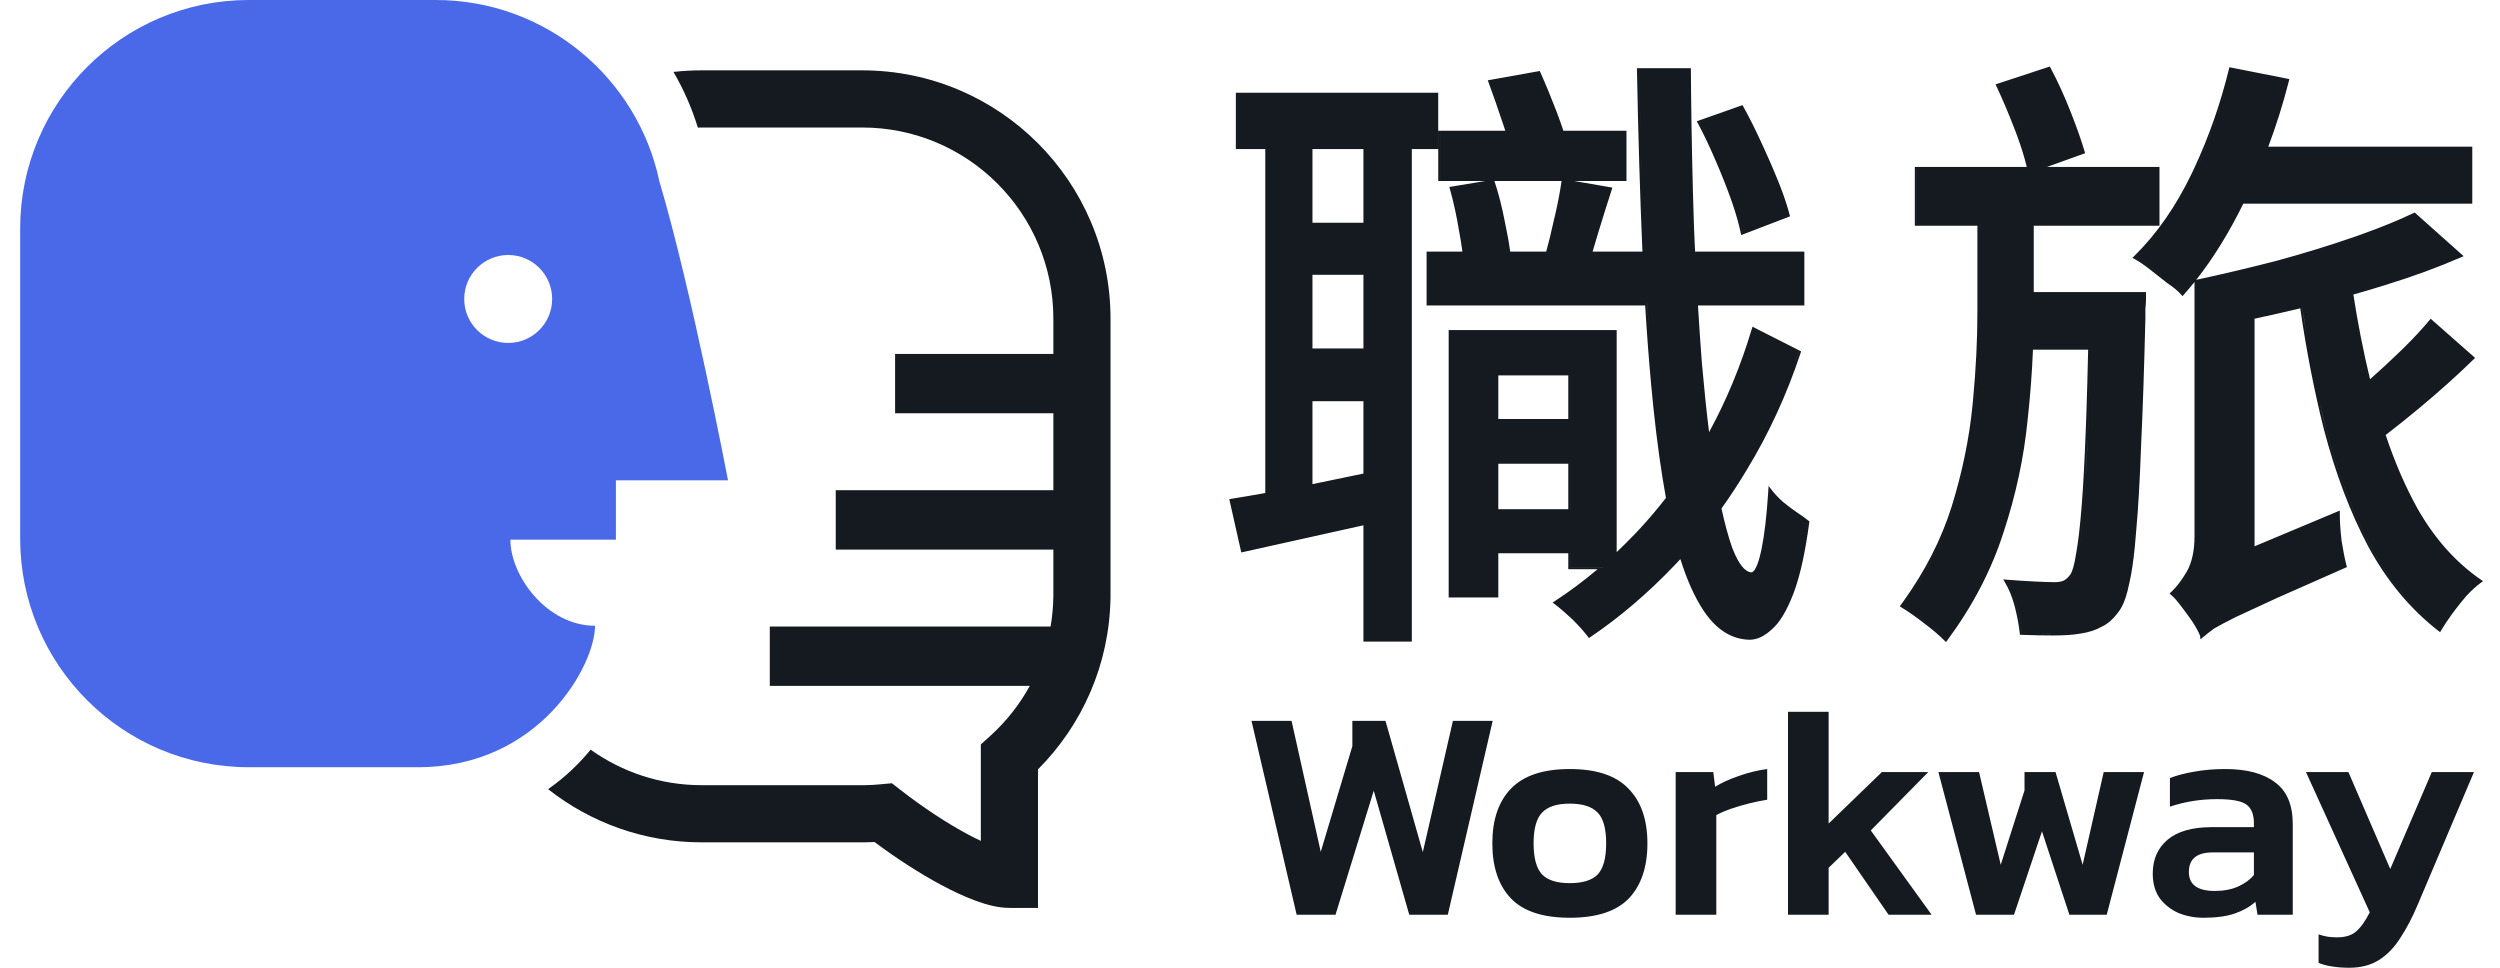
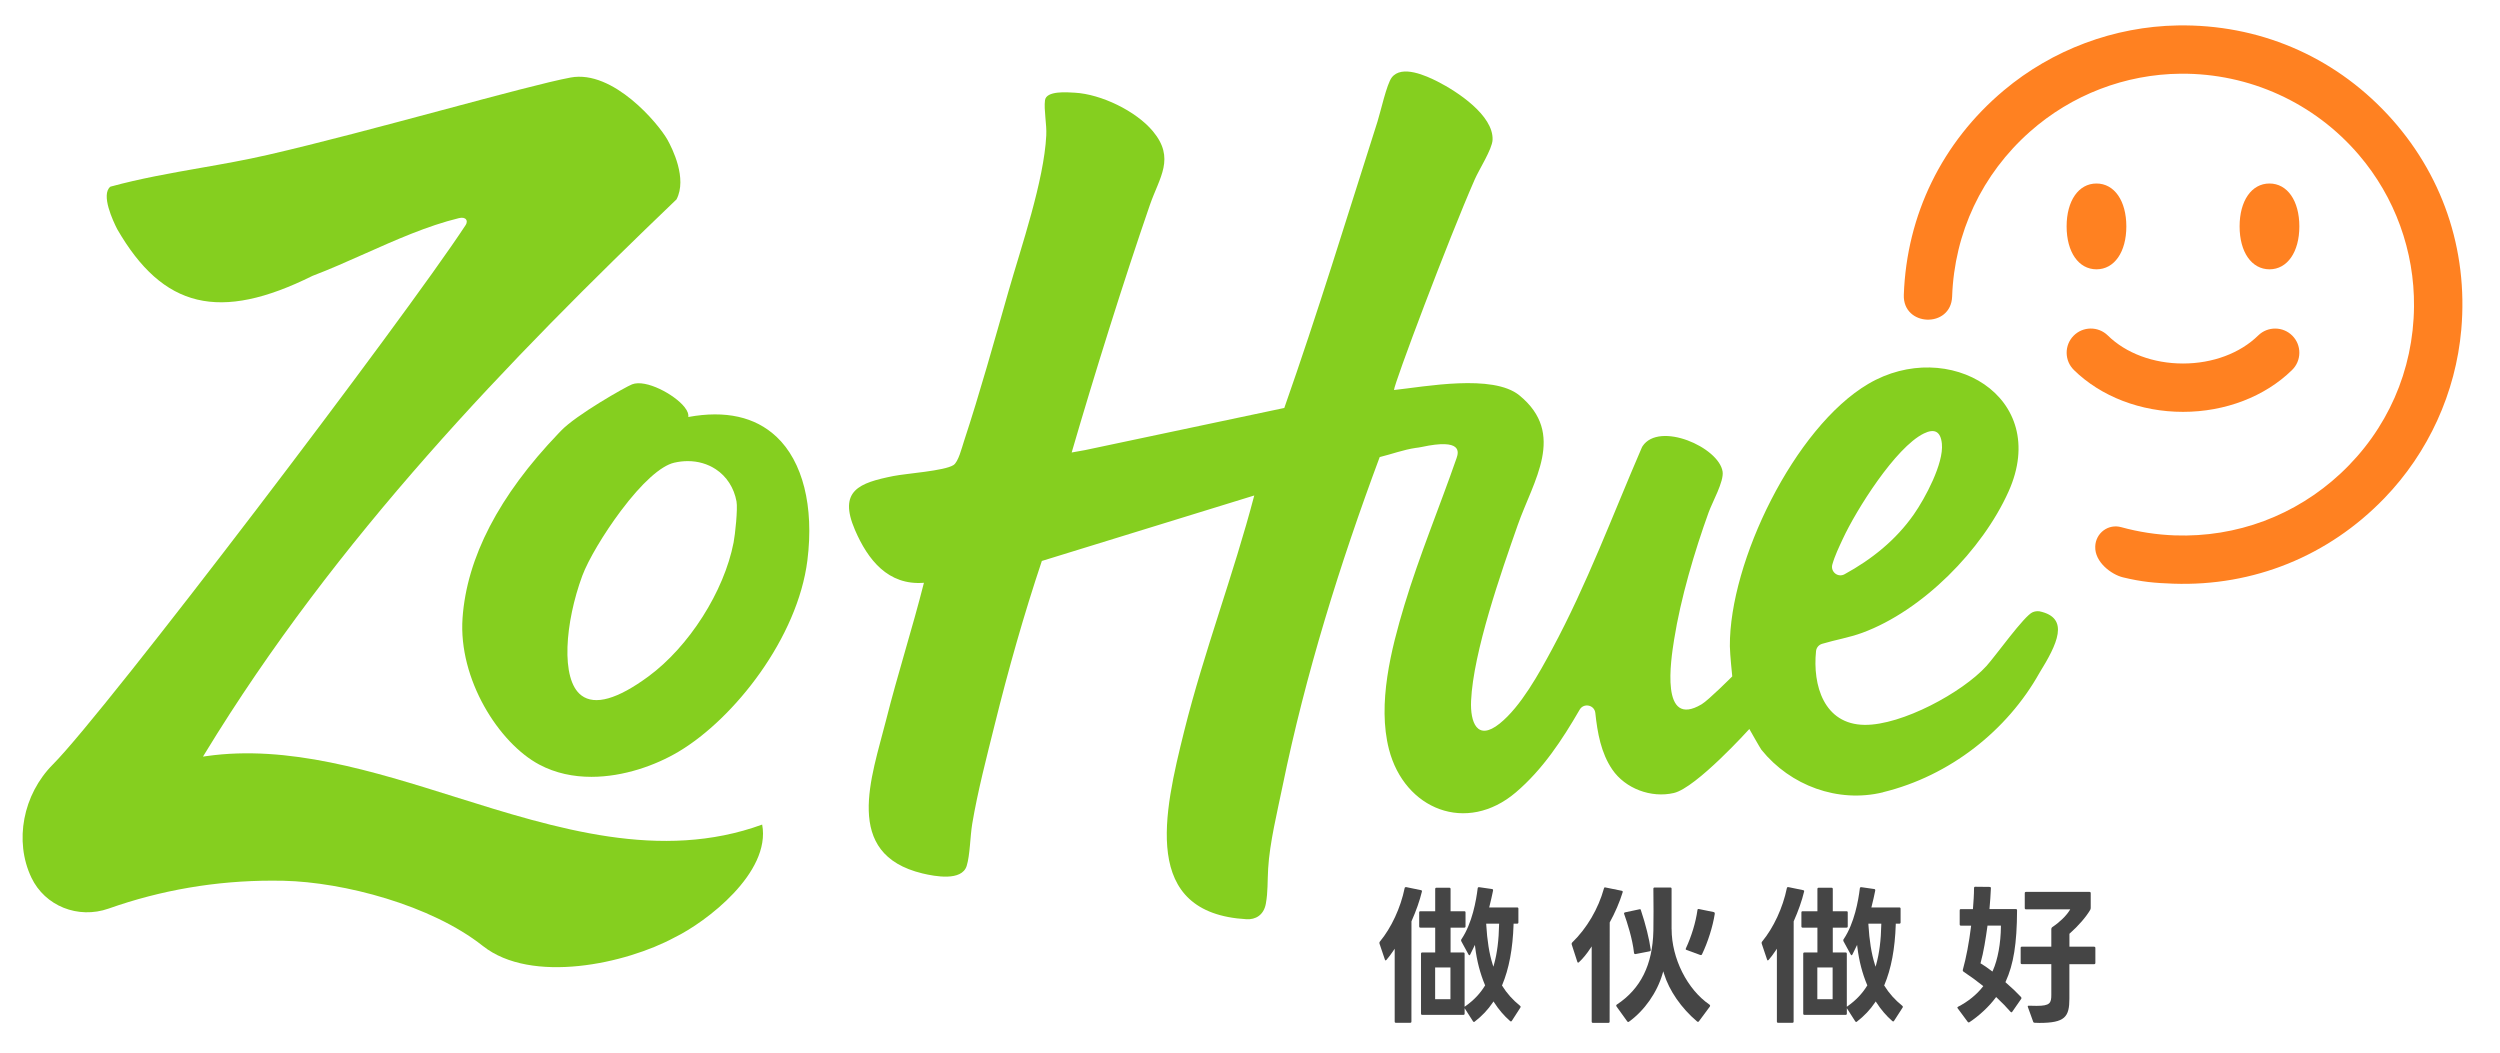
- <svg xmlns="http://www.w3.org/2000/svg" width="124" height="48" viewBox="0 0 124 48" fill="none">
-   <path d="M118.557 43.102L120.618 38.293H122.709L119.916 44.879C119.657 45.496 119.373 46.039 119.064 46.507C118.766 46.985 118.412 47.353 118.004 47.612C117.596 47.871 117.103 48 116.525 48C116.217 48 115.943 47.98 115.704 47.941C115.465 47.911 115.231 47.85 115.002 47.761V46.343C115.171 46.403 115.326 46.442 115.466 46.462C115.615 46.482 115.764 46.492 115.913 46.492C116.321 46.492 116.635 46.397 116.854 46.208C117.083 46.019 117.312 45.7 117.541 45.252L114.375 38.293H116.48L118.557 43.102ZM77.858 38.144C79.183 38.144 80.153 38.467 80.77 39.114C81.398 39.752 81.712 40.657 81.712 41.832C81.712 43.007 81.403 43.918 80.786 44.566C80.169 45.203 79.192 45.521 77.858 45.521C76.534 45.52 75.564 45.203 74.946 44.566C74.329 43.918 74.02 43.007 74.02 41.832C74.02 40.657 74.329 39.752 74.946 39.114C75.573 38.467 76.544 38.144 77.858 38.144ZM110.376 38.144C111.441 38.144 112.262 38.363 112.84 38.801C113.427 39.229 113.721 39.92 113.721 40.876V45.372H111.974L111.869 44.73C111.59 44.978 111.247 45.172 110.839 45.312C110.431 45.451 109.918 45.52 109.301 45.521C108.853 45.521 108.434 45.442 108.046 45.282C107.668 45.113 107.359 44.868 107.12 44.55C106.891 44.221 106.776 43.813 106.776 43.325C106.776 42.629 107.02 42.071 107.508 41.653C108.006 41.235 108.738 41.026 109.703 41.026H111.794V40.831C111.794 40.393 111.67 40.084 111.421 39.905C111.182 39.726 110.694 39.637 109.957 39.637C109.151 39.637 108.374 39.761 107.628 40.01V38.592C107.956 38.462 108.354 38.357 108.822 38.277C109.3 38.188 109.818 38.144 110.376 38.144ZM87.653 39.667C87.385 39.707 87.091 39.766 86.772 39.846C86.454 39.925 86.15 40.015 85.861 40.114C85.573 40.214 85.328 40.319 85.129 40.429V45.372H83.113V38.293H84.98L85.069 39.025C85.388 38.825 85.781 38.646 86.249 38.486C86.727 38.317 87.195 38.203 87.653 38.144V39.667ZM99.236 42.893L100.416 39.204V38.293H101.954L103.299 42.893L104.344 38.293H106.345L104.493 45.372H102.642L101.282 41.234L99.894 45.372H98.012L96.144 38.293H98.161L99.236 42.893ZM65.509 42.25L67.077 37.008V35.754H68.72L70.572 42.266L72.065 35.754H74.037L71.811 45.371H69.899L68.138 39.219L66.241 45.371H64.314L62.074 35.754H64.061L65.509 42.25ZM90.7 40.847L93.344 38.293H95.644L92.791 41.19L95.809 45.371H93.673L91.522 42.25L90.7 43.042V45.371H88.685V35.306H90.7V40.847ZM109.748 42.28C108.962 42.28 108.568 42.604 108.568 43.251C108.568 43.878 108.997 44.191 109.853 44.191C110.3 44.191 110.689 44.117 111.018 43.968C111.346 43.819 111.605 43.629 111.794 43.401V42.28H109.748ZM77.858 39.86C77.221 39.861 76.763 40.01 76.484 40.309C76.206 40.597 76.066 41.105 76.066 41.832C76.066 42.559 76.206 43.071 76.484 43.37C76.763 43.659 77.221 43.804 77.858 43.804C78.506 43.804 78.969 43.659 79.248 43.37C79.527 43.071 79.666 42.559 79.666 41.832C79.666 41.105 79.527 40.597 79.248 40.309C78.969 40.01 78.506 39.86 77.858 39.86Z" fill="#141A1F" />
-   <path d="M42.761 3.489C49.566 3.489 55.082 9.006 55.082 15.81V29.46L55.081 29.629C55.036 32.959 53.669 35.971 51.484 38.161V45.032H50.066C49.516 45.032 48.934 44.874 48.416 44.685C47.873 44.488 47.283 44.213 46.684 43.893C45.626 43.327 44.47 42.582 43.378 41.765C43.223 41.772 43.067 41.777 42.911 41.779L42.761 41.78H34.802C31.926 41.78 29.282 40.793 27.186 39.142C28.023 38.557 28.725 37.882 29.296 37.183C30.849 38.291 32.748 38.945 34.802 38.945H42.877C43.146 38.942 43.412 38.927 43.676 38.901L44.237 38.849L44.682 39.194C45.787 40.055 46.978 40.836 48.02 41.393C48.24 41.511 48.451 41.615 48.649 41.709V36.924L49.116 36.502C49.902 35.793 50.565 34.953 51.078 34.02H38.182V31.075H52.109C52.192 30.592 52.239 30.096 52.246 29.59L52.247 29.46V27.26H41.453V24.315H52.247V20.499H44.397V17.555H52.247V15.81C52.247 10.571 48 6.324 42.761 6.324H34.802C34.739 6.324 34.675 6.328 34.612 6.329C34.316 5.355 33.907 4.431 33.404 3.567C33.863 3.516 34.329 3.489 34.802 3.489H42.761Z" fill="#141A1F" />
-   <path d="M21.608 0C27.069 0 31.627 3.86 32.706 8.999C34.287 14.304 36.098 23.757 36.11 23.824H30.549V26.769H25.315C25.315 28.568 27.126 31.038 29.514 31.038C29.514 33.001 26.754 38.054 20.735 38.054H12.34C6.077 38.054 1 32.977 1 26.714V11.34C1 5.077 6.077 6.06327e-05 12.34 0H21.608ZM25.206 12.648C24.002 12.649 23.025 13.625 23.025 14.829C23.025 16.033 24.002 17.01 25.206 17.01C26.41 17.01 27.387 16.034 27.387 14.829C27.387 13.625 26.41 12.648 25.206 12.648Z" fill="#4A69E8" />
-   <path d="M101.713 3.377C102.06 4.03 102.386 4.744 102.692 5.518L102.803 5.802C103.054 6.453 103.251 7.021 103.394 7.503L103.422 7.599L103.33 7.632L101.531 8.28H107.11V11.197H100.874V14.485H106.441V14.834C106.441 14.979 106.431 15.143 106.411 15.325V15.81C106.35 18.285 106.279 20.385 106.198 22.109C106.137 23.832 106.055 25.244 105.954 26.341L105.887 27.118C105.815 27.85 105.725 28.447 105.618 28.909L105.519 29.338C105.415 29.736 105.291 30.044 105.145 30.256L105.042 30.398C104.8 30.718 104.538 30.948 104.252 31.082C103.957 31.25 103.601 31.364 103.19 31.426H103.191C102.838 31.488 102.394 31.519 101.864 31.519C101.355 31.519 100.827 31.509 100.278 31.488L100.187 31.484L100.178 31.395C100.138 31.015 100.058 30.584 99.937 30.102L99.89 29.933C99.777 29.545 99.634 29.205 99.461 28.912L99.359 28.737L99.56 28.754C100.066 28.794 100.532 28.825 100.957 28.845C101.382 28.865 101.695 28.875 101.895 28.875C102.111 28.875 102.264 28.845 102.365 28.795L102.403 28.773C102.493 28.719 102.59 28.628 102.691 28.493C102.742 28.415 102.794 28.292 102.843 28.115C102.892 27.938 102.937 27.715 102.977 27.443V27.441L102.978 27.44C103.078 26.898 103.169 26.121 103.25 25.108C103.331 24.076 103.402 22.749 103.462 21.127L103.485 20.495C103.517 19.55 103.546 18.499 103.572 17.343H100.835C100.789 18.474 100.701 19.638 100.569 20.837V20.838C100.386 22.691 99.989 24.544 99.378 26.396H99.377C98.785 28.254 97.858 30.038 96.594 31.75L96.522 31.848L96.436 31.762C96.177 31.503 95.846 31.222 95.443 30.92L95.441 30.918C95.058 30.616 94.687 30.355 94.326 30.135L94.229 30.075L94.295 29.983L94.403 29.835C95.498 28.308 96.298 26.735 96.805 25.116C97.331 23.419 97.674 21.752 97.835 20.117L97.865 19.811C98.007 18.285 98.079 16.85 98.079 15.504V11.197H94.975V8.28H100.527C100.42 7.824 100.261 7.309 100.05 6.735L99.941 6.445C99.637 5.656 99.334 4.938 99.031 4.292L98.981 4.185L99.093 4.147L101.671 3.299L101.713 3.377ZM71.335 7.395H70.026V31.823H67.626V26.055C66.823 26.236 66.023 26.414 65.228 26.588H65.229C63.951 26.872 62.765 27.136 61.669 27.379L61.567 27.401L60.972 24.757L61.083 24.739C61.594 24.657 62.153 24.562 62.758 24.454V7.395H61.298V4.599H71.335V7.395ZM83.868 3.486L83.876 4.485C83.901 6.804 83.949 9.046 84.02 11.21L84.059 12.121C84.064 12.241 84.07 12.36 84.076 12.479H89.496V15.152H84.219C84.279 16.144 84.344 17.1 84.415 18.02C84.523 19.251 84.641 20.39 84.77 21.436C85.632 19.857 86.339 18.154 86.887 16.325L86.923 16.205L87.035 16.262L89.336 17.429L89.308 17.514C88.616 19.589 87.73 21.514 86.651 23.285C86.249 23.957 85.828 24.602 85.385 25.221C85.55 25.974 85.722 26.607 85.9 27.118L85.96 27.274C86.101 27.627 86.246 27.894 86.393 28.078C86.56 28.288 86.719 28.38 86.869 28.389C86.917 28.387 86.994 28.345 87.085 28.171C87.175 28.001 87.261 27.738 87.341 27.376L87.372 27.237C87.517 26.528 87.629 25.576 87.705 24.38L87.722 24.104L87.892 24.322C88.029 24.498 88.206 24.686 88.425 24.885C88.666 25.085 88.906 25.265 89.145 25.425C89.389 25.588 89.576 25.722 89.702 25.827L89.746 25.864L89.738 25.922C89.547 27.351 89.302 28.482 89.001 29.312L88.941 29.475C88.615 30.31 88.262 30.899 87.876 31.221C87.521 31.554 87.153 31.731 86.775 31.731H86.772C85.904 31.711 85.165 31.248 84.555 30.372L84.497 30.286C84.06 29.631 83.677 28.778 83.346 27.73C83.33 27.748 83.314 27.766 83.298 27.783L83.047 28.049C81.725 29.433 80.34 30.614 78.893 31.592L78.811 31.648L78.751 31.568C78.572 31.33 78.322 31.05 77.999 30.727C77.678 30.426 77.388 30.175 77.128 29.976L77.01 29.886L77.134 29.805C77.854 29.335 78.556 28.811 79.239 28.233H77.787V27.442H74.316V29.633H71.854V16.372H80.187V27.385C80.496 27.093 80.8 26.789 81.101 26.474L81.338 26.223C81.787 25.738 82.218 25.228 82.63 24.696C82.391 23.376 82.186 21.907 82.016 20.291L81.896 19.07C81.782 17.828 81.683 16.522 81.601 15.152H70.759V12.479H72.535C72.495 12.171 72.442 11.837 72.374 11.477L72.373 11.475C72.251 10.728 72.101 10.031 71.919 9.387L71.887 9.274L72.003 9.255L73.673 8.977H71.337V6.485H74.664C74.623 6.363 74.582 6.236 74.538 6.106H74.537C74.294 5.377 74.061 4.709 73.838 4.102L73.795 3.983L76.291 3.536L76.372 3.521L76.406 3.597C76.67 4.187 76.935 4.828 77.199 5.519L77.294 5.772C77.388 6.024 77.47 6.262 77.543 6.485H80.673V8.977H78.075L79.856 9.285L79.975 9.306L79.938 9.421C79.715 10.11 79.493 10.819 79.27 11.549H79.269C79.175 11.878 79.084 12.188 78.994 12.479H81.464C81.344 9.661 81.254 6.665 81.194 3.489L81.192 3.382H83.867L83.868 3.486ZM113.553 3.923L113.526 4.03C113.242 5.144 112.902 6.227 112.506 7.276H122.625V10.102H111.269C110.56 11.541 109.783 12.8 108.934 13.878H108.94C110.253 13.595 111.578 13.281 112.912 12.938C114.247 12.573 115.502 12.189 116.675 11.784L117.108 11.633C118.099 11.279 118.965 10.924 119.707 10.571L119.77 10.542L119.822 10.588L122.195 12.705L122.045 12.771C120.926 13.259 119.675 13.717 118.292 14.144H118.292C117.777 14.305 117.256 14.46 116.727 14.609C116.951 16.053 117.226 17.454 117.554 18.811C118.046 18.377 118.531 17.928 119.009 17.466L119.225 17.256C119.718 16.77 120.14 16.315 120.493 15.893L120.562 15.81L122.765 17.751L122.685 17.83C121.872 18.623 120.977 19.425 120.001 20.238L119.142 20.939C118.864 21.161 118.593 21.374 118.33 21.575C118.774 22.909 119.298 24.123 119.904 25.217C120.749 26.706 121.794 27.88 123.037 28.742L123.158 28.826L123.039 28.913C122.823 29.07 122.584 29.288 122.324 29.568C122.143 29.779 121.968 29.995 121.799 30.217L121.631 30.441C121.41 30.744 121.229 31.015 121.089 31.254L121.029 31.357L120.934 31.283C119.543 30.199 118.388 28.808 117.469 27.113L117.468 27.112C116.572 25.421 115.84 23.486 115.27 21.31H115.269C114.792 19.419 114.4 17.413 114.092 15.293C114.081 15.296 114.069 15.298 114.057 15.301V15.302C113.305 15.482 112.561 15.65 111.826 15.808V27.097L116.054 25.324V25.481C116.054 25.861 116.084 26.312 116.144 26.836C116.225 27.34 116.306 27.741 116.385 28.04L116.409 28.127L116.326 28.163C114.947 28.771 113.822 29.269 112.95 29.654C112.079 30.059 111.399 30.374 110.913 30.597C110.43 30.838 110.069 31.028 109.83 31.168C109.61 31.328 109.432 31.467 109.294 31.585L109.143 31.714L109.124 31.531C109.046 31.34 108.919 31.107 108.743 30.833C108.562 30.572 108.371 30.309 108.169 30.048L108.168 30.047C107.988 29.806 107.831 29.63 107.698 29.516L107.608 29.439L107.695 29.359C107.948 29.126 108.205 28.791 108.465 28.351C108.717 27.905 108.847 27.326 108.847 26.607V14.011L108.839 13.996C108.673 14.204 108.503 14.405 108.331 14.6L108.252 14.688L108.174 14.6C108.02 14.426 107.795 14.239 107.495 14.039L107.491 14.037L107.488 14.034L106.636 13.365C106.355 13.144 106.106 12.975 105.89 12.857L105.766 12.79L105.867 12.69C106.972 11.605 107.919 10.247 108.706 8.613L108.851 8.306C109.569 6.761 110.137 5.136 110.554 3.432L110.578 3.334L113.553 3.923ZM97.372 23.447C97.236 24.01 97.082 24.578 96.906 25.148C96.379 26.831 95.536 28.463 94.38 30.045C94.745 30.268 95.121 30.532 95.506 30.836C95.912 31.14 96.247 31.424 96.51 31.688V31.686C96.247 31.423 95.912 31.14 95.507 30.836C95.122 30.532 94.746 30.268 94.381 30.045C95.537 28.463 96.379 26.831 96.907 25.148C97.083 24.578 97.236 24.01 97.372 23.447ZM86.695 31.624L86.775 31.627L86.651 31.619C86.665 31.62 86.68 31.623 86.695 31.624ZM86.498 31.602C86.526 31.607 86.554 31.61 86.582 31.613C86.554 31.61 86.526 31.607 86.498 31.602ZM86.334 31.573C86.367 31.581 86.4 31.587 86.433 31.593C86.4 31.587 86.367 31.581 86.334 31.573ZM86.202 31.539C86.231 31.547 86.261 31.556 86.29 31.564C86.261 31.556 86.231 31.547 86.202 31.539ZM86.066 31.496C86.084 31.503 86.102 31.509 86.12 31.515C86.102 31.509 86.084 31.503 86.066 31.496ZM85.921 31.439C85.942 31.447 85.962 31.456 85.982 31.464C85.962 31.456 85.942 31.447 85.921 31.439ZM101.48 31.412L101.864 31.414V31.413C101.641 31.413 101.414 31.41 101.183 31.406C101.283 31.408 101.382 31.411 101.48 31.412ZM99.552 28.858C99.755 29.203 99.917 29.609 100.039 30.075C100.16 30.562 100.241 30.998 100.282 31.384C100.537 31.393 100.789 31.399 101.036 31.404C100.789 31.399 100.539 31.393 100.284 31.384C100.243 30.998 100.161 30.562 100.04 30.075C99.918 29.609 99.756 29.203 99.553 28.858H99.552ZM85.749 31.355C85.779 31.371 85.81 31.387 85.841 31.402C85.81 31.387 85.779 31.371 85.749 31.355ZM85.615 31.277C85.65 31.299 85.685 31.32 85.721 31.34C85.685 31.32 85.65 31.299 85.615 31.277ZM85.496 31.198C85.52 31.215 85.544 31.232 85.569 31.248C85.544 31.232 85.52 31.215 85.496 31.198ZM109.088 31.213C109.074 31.185 109.058 31.156 109.042 31.127C109.058 31.156 109.074 31.185 109.088 31.213ZM114.806 18.796C114.979 19.646 115.167 20.475 115.371 21.283C115.938 23.453 116.669 25.38 117.561 27.064C118.474 28.747 119.62 30.126 121 31.201V31.2C119.621 30.125 118.475 28.746 117.563 27.064C116.671 25.38 115.94 23.453 115.373 21.283C115.169 20.475 114.979 19.646 114.806 18.796ZM85.335 31.077C85.369 31.106 85.404 31.133 85.44 31.159C85.404 31.133 85.369 31.106 85.335 31.077ZM87.823 31.127C87.862 31.094 87.9 31.058 87.939 31.019C87.9 31.058 87.862 31.094 87.823 31.127ZM108.761 27.932C108.705 28.101 108.639 28.258 108.557 28.402C108.294 28.848 108.03 29.193 107.766 29.436C107.908 29.558 108.07 29.741 108.252 29.984C108.455 30.248 108.648 30.512 108.831 30.775C108.906 30.893 108.973 31.004 109.031 31.107C108.973 31.004 108.907 30.893 108.832 30.775C108.649 30.512 108.456 30.248 108.253 29.984C108.071 29.741 107.909 29.558 107.767 29.436C108.031 29.193 108.294 28.849 108.558 28.402C108.639 28.258 108.705 28.101 108.761 27.932ZM85.188 30.949C85.068 30.838 84.953 30.713 84.84 30.574C84.953 30.713 85.068 30.838 85.188 30.949ZM77.192 29.893C77.456 30.095 77.749 30.349 78.074 30.653C78.206 30.785 78.326 30.912 78.435 31.03C78.326 30.912 78.207 30.785 78.075 30.653C77.75 30.349 77.456 30.095 77.192 29.893C77.379 29.771 77.563 29.645 77.748 29.516C77.563 29.645 77.379 29.771 77.192 29.893ZM88.02 30.93C88.035 30.912 88.051 30.895 88.066 30.877C88.051 30.895 88.035 30.912 88.02 30.93ZM79.775 30.833C79.804 30.811 79.834 30.79 79.863 30.768C79.834 30.79 79.804 30.811 79.775 30.833ZM88.157 30.76C88.169 30.743 88.182 30.726 88.194 30.709C88.182 30.726 88.169 30.743 88.157 30.76ZM88.27 30.597C88.288 30.57 88.305 30.542 88.323 30.514C88.305 30.542 88.288 30.57 88.27 30.597ZM80.137 30.554C80.218 30.491 80.298 30.428 80.378 30.363C80.298 30.428 80.218 30.491 80.137 30.554ZM84.81 30.538C84.773 30.491 84.736 30.443 84.7 30.394L84.696 30.389C84.733 30.44 84.772 30.49 84.81 30.538ZM88.389 30.403C88.411 30.365 88.434 30.326 88.456 30.286C88.434 30.326 88.411 30.365 88.389 30.403ZM88.504 30.19C88.529 30.143 88.554 30.095 88.579 30.045C88.554 30.095 88.529 30.143 88.504 30.19ZM80.607 30.177C80.704 30.097 80.802 30.017 80.899 29.935C80.802 30.017 80.704 30.097 80.607 30.177ZM88.631 29.935C88.655 29.883 88.679 29.831 88.703 29.776C88.679 29.831 88.655 29.883 88.631 29.935ZM84.172 29.516C84.221 29.611 84.271 29.704 84.322 29.794C84.271 29.704 84.221 29.611 84.172 29.516ZM81.115 29.747C81.203 29.671 81.292 29.594 81.379 29.516C81.292 29.594 81.203 29.671 81.115 29.747ZM88.843 29.436C88.815 29.51 88.785 29.581 88.756 29.65C88.765 29.63 88.774 29.61 88.783 29.589L88.843 29.436C88.882 29.338 88.919 29.236 88.956 29.128C88.919 29.235 88.882 29.338 88.843 29.436ZM71.96 29.527V29.528H74.21V29.527H71.96ZM83.94 29.028C84.002 29.171 84.067 29.307 84.132 29.439C84.067 29.307 84.002 29.171 83.94 29.028ZM81.612 29.305C81.701 29.223 81.791 29.14 81.88 29.057C81.791 29.14 81.701 29.223 81.612 29.305ZM102.777 28.554C102.655 28.716 102.533 28.828 102.412 28.889L102.404 28.892C102.407 28.89 102.41 28.89 102.413 28.889C102.534 28.828 102.656 28.717 102.778 28.555C102.804 28.515 102.829 28.467 102.853 28.41C102.829 28.466 102.803 28.514 102.777 28.554ZM82.119 28.829C82.195 28.755 82.273 28.682 82.349 28.606C82.273 28.682 82.195 28.755 82.119 28.829ZM83.58 28.098C83.626 28.232 83.674 28.363 83.722 28.49C83.674 28.363 83.626 28.232 83.58 28.098ZM89.156 28.455C89.159 28.443 89.162 28.431 89.165 28.419C89.162 28.431 89.159 28.443 89.156 28.455ZM82.972 27.977C82.86 28.094 82.746 28.209 82.632 28.324C82.663 28.294 82.694 28.263 82.724 28.232L82.972 27.977C83.114 27.828 83.254 27.677 83.392 27.524C83.443 27.69 83.495 27.852 83.548 28.008C83.495 27.851 83.443 27.69 83.392 27.523C83.253 27.676 83.114 27.828 82.972 27.977ZM89.235 28.137C89.247 28.085 89.261 28.032 89.273 27.979C89.261 28.032 89.247 28.085 89.235 28.137ZM77.891 28.129H79.519L79.52 28.128H77.892V27.338H77.891V28.129ZM86.044 27.719C86.03 27.69 86.017 27.659 86.002 27.629C86.017 27.659 86.03 27.69 86.044 27.719ZM89.327 27.73C89.34 27.669 89.352 27.607 89.365 27.544C89.352 27.607 89.34 27.669 89.327 27.73ZM108.844 27.641C108.858 27.583 108.869 27.525 108.879 27.465C108.869 27.525 108.858 27.583 108.844 27.641ZM103.675 17.343C103.644 18.765 103.609 20.028 103.568 21.131L103.544 21.727C103.489 23.081 103.426 24.211 103.355 25.116C103.274 26.13 103.182 26.911 103.081 27.459L103.074 27.503C103.076 27.488 103.079 27.474 103.082 27.459C103.183 26.911 103.275 26.13 103.356 25.116C103.437 24.082 103.508 22.754 103.569 21.132C103.61 20.029 103.644 18.766 103.675 17.343ZM85.924 27.462C85.926 27.466 85.928 27.47 85.93 27.474C85.927 27.467 85.923 27.46 85.92 27.453L85.924 27.462ZM87.502 27.111C87.492 27.167 87.48 27.221 87.469 27.274C87.5 27.127 87.531 26.968 87.558 26.8L87.502 27.111ZM89.428 27.215C89.434 27.181 89.441 27.147 89.447 27.113C89.441 27.147 89.434 27.181 89.428 27.215ZM89.504 26.776C89.512 26.729 89.52 26.681 89.528 26.633C89.52 26.681 89.512 26.729 89.504 26.776ZM110.173 13.71C109.765 13.803 109.359 13.895 108.953 13.982V26.607L108.951 26.695C108.951 26.666 108.954 26.637 108.954 26.607V13.982C109.359 13.895 109.766 13.803 110.173 13.71ZM89.59 26.223C89.592 26.211 89.594 26.2 89.595 26.189L89.634 25.908L89.633 25.907C89.619 26.014 89.605 26.119 89.59 26.223ZM89.494 25.799C89.482 25.79 89.47 25.781 89.457 25.771C89.47 25.781 89.482 25.79 89.494 25.799ZM89.302 25.66C89.288 25.65 89.273 25.639 89.257 25.628L89.184 25.578C89.226 25.606 89.265 25.634 89.302 25.66ZM77.891 25.36H77.892V22.895H77.891V25.36ZM74.316 25.255H77.787V23.001H74.316V25.255ZM85.453 24.939C85.526 24.834 85.6 24.729 85.672 24.622C85.6 24.729 85.526 24.834 85.453 24.939ZM85.851 24.356C85.927 24.243 86.001 24.128 86.076 24.013C86.002 24.128 85.927 24.243 85.851 24.356ZM65.098 24.013C65.926 23.842 66.769 23.667 67.626 23.489V19.898H65.098V24.013ZM86.562 23.23C86.442 23.43 86.32 23.627 86.197 23.822C86.32 23.627 86.443 23.43 86.562 23.23C86.693 23.016 86.821 22.798 86.946 22.579C86.821 22.798 86.693 23.016 86.562 23.23ZM82.555 23.622C82.564 23.676 82.573 23.73 82.582 23.784C82.573 23.73 82.564 23.676 82.555 23.622ZM82.382 22.446C82.393 22.525 82.403 22.604 82.415 22.682C82.403 22.604 82.393 22.525 82.382 22.446ZM87.227 22.07C87.253 22.023 87.28 21.976 87.305 21.928C87.28 21.976 87.253 22.023 87.227 22.07ZM82.227 21.227C82.245 21.377 82.262 21.526 82.281 21.673C82.262 21.526 82.245 21.377 82.227 21.227ZM87.54 21.475C87.574 21.407 87.61 21.339 87.644 21.27C87.61 21.339 87.574 21.407 87.54 21.475ZM118.813 21.064C118.866 21.023 118.92 20.981 118.973 20.939C118.92 20.981 118.866 21.023 118.813 21.064ZM77.891 20.888H77.892V18.516H77.891V20.888ZM87.855 20.837C87.899 20.744 87.944 20.651 87.988 20.558C87.944 20.651 87.899 20.744 87.855 20.837ZM74.316 20.783H77.787V18.62H74.316V20.783ZM119.511 20.504C119.534 20.485 119.558 20.468 119.581 20.449L119.822 20.251C119.718 20.337 119.613 20.421 119.511 20.504ZM98.109 17.964C98.069 18.664 98.013 19.386 97.94 20.128L97.915 20.35C97.924 20.276 97.934 20.202 97.941 20.128C98.014 19.386 98.069 18.664 98.109 17.964ZM88.157 20.183C88.203 20.078 88.251 19.974 88.296 19.869C88.251 19.974 88.203 20.078 88.157 20.183ZM100.554 19.944C100.558 19.9 100.563 19.855 100.567 19.811C100.563 19.855 100.558 19.9 100.554 19.944ZM88.461 19.477C88.509 19.363 88.556 19.249 88.602 19.134C88.556 19.249 88.509 19.363 88.461 19.477ZM81.976 18.782C81.987 18.9 81.998 19.017 82.008 19.134C81.998 19.017 81.987 18.9 81.976 18.782ZM118.81 17.802C118.377 18.213 117.938 18.613 117.494 19.003H117.495C117.939 18.613 118.377 18.213 118.81 17.802ZM88.747 18.763C88.793 18.643 88.839 18.522 88.883 18.401C88.839 18.522 88.793 18.643 88.747 18.763ZM114.64 17.948C114.687 18.195 114.736 18.44 114.785 18.684C114.736 18.44 114.687 18.195 114.64 17.948ZM81.811 16.721C81.848 17.24 81.889 17.75 81.931 18.249C81.889 17.75 81.848 17.24 81.811 16.721ZM89.018 18.028C89.037 17.974 89.058 17.921 89.077 17.867L89.209 17.481L89.207 17.48C89.146 17.664 89.082 17.847 89.018 18.028ZM114.076 15.188C114.11 15.18 114.145 15.172 114.179 15.164C114.316 16.115 114.47 17.043 114.64 17.948C114.47 17.043 114.317 16.115 114.18 15.163C114.145 15.171 114.111 15.18 114.076 15.188ZM120.573 15.96C120.167 16.447 119.671 16.974 119.083 17.542L119.03 17.593C119.048 17.576 119.066 17.559 119.083 17.542C119.671 16.974 120.168 16.447 120.574 15.96H120.573ZM86.669 17.343C86.696 17.265 86.725 17.187 86.751 17.108L86.76 17.078C86.731 17.167 86.699 17.255 86.669 17.343ZM65.098 17.285H67.626V13.631H65.098V17.285ZM81.789 16.422C81.792 16.465 81.794 16.508 81.797 16.551C81.763 16.058 81.733 15.557 81.703 15.047H81.7L81.789 16.422ZM98.183 15.562C98.183 15.543 98.184 15.523 98.184 15.503V11.093H98.183V15.562ZM70.864 12.583V15.047H70.865V12.583H70.864ZM106.333 14.963C106.333 14.957 106.334 14.95 106.334 14.944V14.893C106.334 14.915 106.333 14.939 106.333 14.963ZM105.94 12.766C106.163 12.887 106.417 13.06 106.701 13.283C106.985 13.506 107.269 13.729 107.553 13.952C107.857 14.155 108.09 14.348 108.252 14.53V14.529C108.09 14.347 107.858 14.155 107.554 13.952C107.27 13.729 106.986 13.505 106.702 13.282C106.418 13.059 106.165 12.887 105.942 12.766C106.031 12.678 106.116 12.585 106.203 12.494C106.115 12.585 106.029 12.678 105.94 12.766ZM117.413 14.301C117.632 14.236 117.849 14.169 118.066 14.102C117.849 14.169 117.632 14.236 117.413 14.301ZM112.937 13.039C112.522 13.146 112.107 13.248 111.694 13.35C112.108 13.248 112.523 13.146 112.939 13.039C113.074 13.002 113.208 12.963 113.341 12.926C113.207 12.963 113.073 13.002 112.937 13.039ZM76.933 11.974C76.88 12.185 76.826 12.388 76.77 12.583H76.771C76.826 12.388 76.88 12.184 76.933 11.974ZM81.298 3.487C81.359 6.692 81.451 9.713 81.573 12.553C81.573 12.563 81.573 12.573 81.574 12.583H81.575C81.574 12.573 81.573 12.563 81.573 12.553C81.481 10.423 81.407 8.191 81.35 5.856L81.299 3.487H81.298ZM72.576 12.032C72.547 11.849 72.515 11.656 72.477 11.457C72.355 10.707 72.204 10.007 72.021 9.358L74.028 9.023L72.02 9.358C72.203 10.007 72.355 10.707 72.477 11.457C72.515 11.656 72.547 11.849 72.576 12.032ZM74.127 8.99C74.332 9.603 74.505 10.287 74.648 11.04C74.765 11.581 74.85 12.061 74.905 12.479H76.691C76.819 12.022 76.942 11.521 77.059 10.979V10.977L77.126 10.699C77.273 10.063 77.382 9.49 77.453 8.979L77.454 8.977H74.123L74.127 8.99ZM74.786 12.395C74.775 12.316 74.764 12.236 74.751 12.153C74.764 12.236 74.775 12.316 74.786 12.395ZM74.715 11.935C74.706 11.878 74.695 11.82 74.684 11.761C74.695 11.82 74.706 11.878 74.715 11.935ZM119.083 10.971C118.383 11.275 117.592 11.579 116.709 11.883L116.681 11.893C116.691 11.889 116.701 11.886 116.71 11.883C117.886 11.477 118.9 11.072 119.751 10.666L119.083 10.971ZM86.471 5.292C86.777 5.842 87.082 6.453 87.387 7.124L87.499 7.366C87.76 7.931 87.997 8.481 88.21 9.016L88.299 9.241C88.5 9.761 88.654 10.227 88.762 10.64L88.786 10.73L86.363 11.66L86.337 11.54C86.25 11.119 86.116 10.643 85.935 10.111L85.854 9.88C85.632 9.254 85.379 8.617 85.096 7.971V7.97C84.813 7.303 84.521 6.687 84.218 6.122L84.161 6.015L86.344 5.244L86.427 5.215L86.471 5.292ZM85.78 9.372C85.839 9.53 85.898 9.688 85.954 9.845C86.121 10.316 86.253 10.748 86.352 11.14L86.44 11.519L86.353 11.14C86.254 10.748 86.121 10.316 85.954 9.845C85.842 9.531 85.723 9.214 85.596 8.895L85.78 9.372ZM74.639 11.519C74.613 11.384 74.584 11.245 74.553 11.102C74.584 11.245 74.613 11.384 74.639 11.519ZM95.08 11.093H95.082V8.385H95.08V11.093ZM65.098 11.049H67.626V7.395H65.098V11.049ZM110.822 10.745C110.842 10.708 110.863 10.671 110.882 10.633C110.863 10.671 110.842 10.708 110.822 10.745ZM77.397 9.937C77.346 10.194 77.287 10.463 77.221 10.745C77.33 10.28 77.419 9.849 77.487 9.449L77.397 9.937ZM88.614 10.5C88.598 10.445 88.583 10.389 88.566 10.332C88.583 10.389 88.598 10.445 88.614 10.5ZM88.494 10.102C88.479 10.057 88.465 10.01 88.449 9.963C88.465 10.01 88.479 10.057 88.494 10.102ZM88.371 9.739C88.351 9.684 88.332 9.629 88.311 9.572C88.332 9.629 88.351 9.684 88.371 9.739ZM88.224 9.339C88.217 9.319 88.209 9.299 88.202 9.279L88.165 9.187C88.185 9.238 88.205 9.289 88.224 9.339ZM71.442 6.59V8.872H80.569V8.871H71.443V6.59H71.442ZM110.48 4.137C110.052 5.714 109.492 7.221 108.8 8.658L108.757 8.744C108.771 8.715 108.787 8.687 108.801 8.658C109.592 7.016 110.21 5.281 110.656 3.456L110.48 4.137ZM99.126 4.247C99.431 4.896 99.734 5.616 100.039 6.407C100.31 7.112 100.506 7.737 100.632 8.28C100.506 7.737 100.311 7.112 100.04 6.407C99.735 5.616 99.432 4.896 99.127 4.247L101.621 3.426L99.126 4.247ZM112.353 7.381H112.355C112.371 7.34 112.384 7.299 112.399 7.258C112.383 7.299 112.369 7.34 112.353 7.381ZM61.403 7.29H61.404V4.704H61.403V7.29ZM84.31 6.073C84.462 6.357 84.612 6.654 84.759 6.963L84.538 6.508C84.463 6.36 84.387 6.215 84.311 6.073L86.379 5.343L84.31 6.073ZM103.075 6.853C103.061 6.811 103.047 6.769 103.032 6.727C103.047 6.769 103.061 6.811 103.075 6.853ZM112.629 6.628C112.646 6.579 112.663 6.531 112.68 6.482C112.663 6.531 112.646 6.579 112.629 6.628ZM77.396 6.377C77.368 6.295 77.34 6.211 77.31 6.126C77.34 6.211 77.368 6.295 77.396 6.377ZM112.899 5.827C112.916 5.773 112.934 5.719 112.951 5.665C112.934 5.719 112.916 5.773 112.899 5.827ZM77.202 5.827C77.2 5.821 77.198 5.815 77.196 5.81L77.146 5.677C77.165 5.727 77.183 5.778 77.202 5.827ZM74.808 6.586C74.755 6.421 74.698 6.25 74.637 6.073C74.516 5.708 74.396 5.358 74.28 5.023L73.937 4.065C74.16 4.674 74.393 5.343 74.636 6.073C74.698 6.252 74.755 6.424 74.809 6.59L74.808 6.586ZM85.199 30.959C85.235 30.992 85.271 31.025 85.308 31.056C85.271 31.025 85.235 30.992 85.199 30.959ZM83.754 28.576C83.815 28.732 83.876 28.883 83.94 29.028C83.876 28.883 83.815 28.732 83.754 28.576ZM85.749 19.69C85.826 19.52 85.901 19.349 85.974 19.176C85.901 19.349 85.826 19.52 85.749 19.69ZM72.649 12.545C72.631 12.401 72.609 12.252 72.585 12.097C72.609 12.252 72.631 12.401 72.649 12.545Z" fill="#141A1F" />
+ <svg xmlns="http://www.w3.org/2000/svg" width="114" height="48" viewBox="0 0 114 48" fill="none">
+   <path d="M20.751 36.339C17.004 35.163 13.129 33.947 9.404 34.48L9.256 34.501L9.334 34.374C15.334 24.521 23.22 16.399 30.849 9.092C31.346 8.137 30.657 6.768 30.434 6.369C30.024 5.639 27.963 3.175 26.022 3.535C25.01 3.723 22.771 4.323 20.177 5.017C17.546 5.722 14.563 6.522 12.207 7.063C11.195 7.296 10.152 7.48 9.14 7.657C7.783 7.896 6.379 8.143 5.034 8.512C4.586 8.87 5.157 10.082 5.343 10.446C7.431 14.067 10.012 14.685 14.249 12.58C15.035 12.282 15.844 11.921 16.628 11.572C18.039 10.944 19.498 10.293 20.93 9.946C21.081 9.909 21.2 9.933 21.255 10.011C21.284 10.05 21.316 10.136 21.226 10.274C18.44 14.526 4.821 32.441 2.415 34.855C1.045 36.23 0.64 38.353 1.431 40.018C2.048 41.315 3.562 41.922 4.954 41.431C7.345 40.586 9.851 40.158 12.41 40.158C12.584 40.158 12.758 40.159 12.931 40.163C15.66 40.225 19.656 41.266 22.017 43.135C24.238 44.894 28.548 43.944 30.761 42.747C32.199 42.048 35.163 39.798 34.755 37.601C30.139 39.284 25.367 37.787 20.752 36.34L20.751 36.339Z" fill="#85CF1F" />
+   <path d="M35.4 19.91C34.433 19.005 33.082 18.704 31.387 19.015C31.404 18.906 31.37 18.755 31.206 18.553C30.755 17.991 29.454 17.28 28.822 17.526C28.535 17.637 26.259 18.926 25.573 19.652L25.463 19.767C22.756 22.595 21.285 25.427 21.092 28.186C20.898 30.966 22.746 33.885 24.593 34.866C25.339 35.263 26.154 35.424 26.968 35.424C28.435 35.424 29.9 34.899 30.944 34.276C33.485 32.764 36.376 29.085 36.818 25.546C37.125 23.094 36.608 21.038 35.4 19.909V19.91ZM33.452 24.738C33.019 26.972 31.421 29.483 29.567 30.847C28.155 31.885 27.129 32.175 26.513 31.712C25.545 30.985 25.773 28.368 26.551 26.259C26.817 25.54 27.541 24.32 28.314 23.291C29.27 22.018 30.133 21.24 30.743 21.099C30.952 21.051 31.16 21.027 31.362 21.027C31.827 21.027 32.266 21.152 32.639 21.397C33.135 21.723 33.471 22.244 33.585 22.865C33.647 23.205 33.522 24.383 33.452 24.738Z" fill="#85CF1F" />
+   <path d="M64.839 40.617C64.831 40.602 64.811 40.595 64.796 40.591L64.127 40.453H64.106C64.077 40.453 64.061 40.461 64.051 40.502C63.869 41.393 63.447 42.305 62.921 42.939C62.906 42.959 62.901 42.973 62.901 43C62.901 43.012 62.901 43.021 62.907 43.036L63.149 43.752C63.157 43.78 63.17 43.797 63.184 43.797C63.19 43.797 63.206 43.787 63.221 43.773C63.319 43.66 63.428 43.516 63.533 43.358L63.598 43.261V46.578C63.598 46.624 63.613 46.639 63.658 46.639H64.3C64.345 46.639 64.361 46.624 64.361 46.578L64.363 42.013C64.575 41.537 64.739 41.07 64.837 40.663C64.842 40.646 64.845 40.628 64.837 40.614L64.839 40.617Z" fill="#454545" />
+   <path d="M68.5 44.955L68.49 44.939L68.498 44.922C68.811 44.177 68.982 43.271 69.019 42.154V42.12H69.178C69.221 42.12 69.239 42.102 69.239 42.059V41.44C69.239 41.397 69.221 41.379 69.178 41.379H67.907L67.918 41.335C67.985 41.08 68.041 40.811 68.084 40.607C68.089 40.553 68.06 40.542 68.031 40.539L67.452 40.456H67.437C67.404 40.456 67.387 40.472 67.382 40.508C67.315 41.061 67.132 42.099 66.646 42.823C66.627 42.849 66.624 42.863 66.624 42.873C66.624 42.888 66.63 42.905 66.636 42.923L66.963 43.523C66.986 43.56 66.997 43.56 67.002 43.56C67.009 43.56 67.026 43.553 67.04 43.529L67.256 43.087L67.27 43.206C67.345 43.818 67.495 44.394 67.715 44.917L67.722 44.934L67.712 44.949C67.492 45.308 67.207 45.608 66.842 45.868L66.786 45.908V43.492C66.786 43.45 66.767 43.432 66.725 43.432H66.146V42.301H66.767C66.81 42.301 66.828 42.282 66.828 42.24V41.613C66.828 41.567 66.814 41.553 66.767 41.553H66.146V40.54C66.146 40.498 66.127 40.48 66.085 40.48H65.506C65.463 40.48 65.445 40.498 65.445 40.54V41.553H64.776C64.73 41.553 64.715 41.568 64.715 41.613V42.24C64.715 42.282 64.733 42.301 64.776 42.301H65.445V43.432H64.859C64.817 43.432 64.798 43.45 64.798 43.492V46.218C64.798 46.261 64.817 46.279 64.859 46.279H66.726C66.769 46.279 66.787 46.261 66.787 46.218V45.974L67.168 46.571C67.183 46.59 67.201 46.604 67.215 46.604C67.221 46.604 67.238 46.594 67.245 46.587C67.581 46.328 67.851 46.042 68.074 45.71L68.103 45.665L68.133 45.71C68.338 46.031 68.581 46.316 68.856 46.556C68.868 46.564 68.89 46.581 68.901 46.581C68.907 46.581 68.925 46.57 68.942 46.547L69.327 45.95C69.338 45.933 69.342 45.919 69.342 45.913C69.342 45.897 69.332 45.88 69.315 45.865C68.978 45.593 68.712 45.295 68.5 44.953V44.955ZM66.14 45.563H65.442V44.116H66.14V45.563ZM68.359 42.155C68.345 42.871 68.27 43.464 68.13 43.968L68.098 44.082L68.062 43.968C67.91 43.485 67.815 42.892 67.772 42.155V42.119H68.359V42.154V42.155Z" fill="#454545" />
+   <path d="M74.558 43.504H74.586L75.22 43.381C75.247 43.377 75.274 43.361 75.274 43.326V43.312C75.209 42.827 75.042 42.153 74.827 41.512C74.813 41.459 74.798 41.459 74.785 41.459C74.781 41.459 74.775 41.459 74.752 41.465L74.104 41.603C74.091 41.608 74.056 41.62 74.056 41.644C74.056 41.657 74.056 41.664 74.059 41.67C74.199 42.062 74.442 42.809 74.511 43.451C74.517 43.498 74.538 43.502 74.559 43.502L74.558 43.504Z" fill="#454545" />
+   <path d="M73.994 40.645C73.985 40.631 73.966 40.624 73.951 40.619L73.209 40.468C73.183 40.463 73.179 40.463 73.175 40.463C73.163 40.463 73.151 40.481 73.139 40.515C72.886 41.434 72.36 42.333 71.69 42.98C71.676 43 71.666 43.021 71.666 43.038C71.666 43.05 71.666 43.059 71.672 43.074L71.926 43.859C71.933 43.882 71.947 43.898 71.961 43.898C71.971 43.898 71.99 43.889 71.998 43.88C72.17 43.721 72.35 43.504 72.516 43.252L72.581 43.155V46.583C72.581 46.625 72.6 46.643 72.642 46.643H73.338C73.381 46.643 73.399 46.625 73.399 46.583L73.403 42.062C73.642 41.632 73.857 41.132 73.992 40.691C73.997 40.677 74.001 40.657 73.992 40.645H73.994Z" fill="#454545" />
+   <path d="M78.148 41.591L77.471 41.452C77.456 41.449 77.436 41.447 77.423 41.456C77.409 41.466 77.405 41.487 77.403 41.505C77.326 42.058 77.134 42.692 76.877 43.244C76.871 43.257 76.867 43.271 76.867 43.278C76.867 43.303 76.901 43.316 76.912 43.32L77.532 43.547C77.547 43.551 77.55 43.551 77.562 43.551C77.583 43.551 77.598 43.546 77.612 43.516C77.879 42.961 78.103 42.253 78.194 41.668V41.66C78.194 41.641 78.19 41.598 78.148 41.592V41.591Z" fill="#454545" />
+   <path d="M76.224 42.368V40.53C76.224 40.488 76.206 40.47 76.163 40.47H75.454C75.412 40.47 75.394 40.488 75.394 40.53L75.401 41.55L75.394 42.445C75.361 43.989 74.817 45.089 73.731 45.806C73.709 45.819 73.699 45.834 73.699 45.853C73.699 45.867 73.704 45.881 73.713 45.895L74.202 46.575C74.216 46.595 74.234 46.602 74.241 46.602C74.255 46.602 74.269 46.598 74.284 46.588C74.99 46.077 75.562 45.261 75.812 44.404L75.844 44.291L75.88 44.404C76.117 45.175 76.665 45.967 77.384 46.577C77.392 46.585 77.412 46.597 77.431 46.597C77.439 46.597 77.456 46.59 77.472 46.57L77.967 45.902C77.977 45.888 77.981 45.874 77.981 45.854C77.981 45.846 77.974 45.829 77.955 45.813C76.936 45.116 76.226 43.698 76.226 42.37L76.224 42.368Z" fill="#454545" />
+   <path d="M85.928 44.955L85.918 44.939L85.925 44.922C86.239 44.177 86.41 43.271 86.447 42.154V42.12H86.606C86.648 42.12 86.667 42.102 86.667 42.059V41.44C86.667 41.397 86.648 41.379 86.606 41.379H85.335L85.346 41.335C85.413 41.08 85.469 40.811 85.511 40.607C85.517 40.553 85.487 40.542 85.459 40.539L84.88 40.456H84.865C84.832 40.456 84.815 40.472 84.809 40.508C84.743 41.061 84.559 42.099 84.073 42.823C84.054 42.849 84.052 42.863 84.052 42.873C84.052 42.888 84.058 42.905 84.064 42.923L84.391 43.523C84.414 43.56 84.425 43.56 84.43 43.56C84.436 43.56 84.454 43.553 84.468 43.529L84.684 43.087L84.698 43.206C84.773 43.818 84.922 44.394 85.143 44.917L85.15 44.934L85.14 44.949C84.92 45.308 84.634 45.608 84.27 45.868L84.215 45.908V43.492C84.215 43.45 84.196 43.432 84.154 43.432H83.575V42.301H84.196C84.239 42.301 84.257 42.282 84.257 42.24V41.613C84.257 41.567 84.242 41.553 84.196 41.553H83.575V40.54C83.575 40.498 83.556 40.48 83.514 40.48H82.935C82.893 40.48 82.874 40.498 82.874 40.54V41.553H82.205C82.16 41.553 82.144 41.568 82.144 41.613V42.24C82.144 42.282 82.162 42.301 82.205 42.301H82.874V43.432H82.288C82.246 43.432 82.227 43.45 82.227 43.492V46.218C82.227 46.261 82.246 46.279 82.288 46.279H84.155C84.198 46.279 84.216 46.261 84.216 46.218V45.974L84.598 46.571C84.612 46.59 84.63 46.604 84.644 46.604C84.65 46.604 84.667 46.594 84.674 46.587C85.01 46.328 85.28 46.042 85.503 45.71L85.533 45.665L85.562 45.71C85.767 46.031 86.01 46.316 86.285 46.556C86.297 46.564 86.319 46.581 86.331 46.581C86.336 46.581 86.355 46.57 86.372 46.547L86.756 45.95C86.769 45.932 86.771 45.918 86.771 45.913C86.771 45.897 86.761 45.88 86.745 45.865C86.408 45.593 86.141 45.295 85.93 44.953L85.928 44.955ZM83.568 45.563H82.87V44.116H83.568V45.563ZM85.787 42.155C85.773 42.871 85.698 43.464 85.558 43.968L85.526 44.084L85.49 43.969C85.338 43.485 85.243 42.892 85.199 42.157V42.12H85.787V42.155Z" fill="#454545" />
+   <path d="M82.267 40.617C82.258 40.602 82.238 40.595 82.223 40.591L81.555 40.453H81.535C81.505 40.453 81.49 40.461 81.48 40.502C81.298 41.393 80.875 42.304 80.35 42.939C80.334 42.959 80.33 42.971 80.33 43C80.33 43.012 80.33 43.022 80.336 43.036L80.577 43.752C80.586 43.78 80.599 43.797 80.613 43.797C80.618 43.797 80.635 43.787 80.649 43.773C80.748 43.66 80.857 43.516 80.962 43.358L81.026 43.261V46.578C81.026 46.624 81.042 46.639 81.087 46.639H81.728C81.774 46.639 81.789 46.624 81.789 46.578L81.792 42.013C82.004 41.537 82.168 41.07 82.265 40.663C82.271 40.646 82.274 40.628 82.265 40.614L82.267 40.617Z" fill="#454545" />
+   <path d="M95.491 43.168H94.366V42.579L94.378 42.569C94.78 42.212 95.122 41.818 95.314 41.49C95.331 41.455 95.337 41.434 95.337 41.392V40.731C95.337 40.688 95.318 40.67 95.276 40.67H92.39C92.348 40.67 92.329 40.688 92.329 40.731V41.406C92.329 41.448 92.348 41.466 92.39 41.466H94.403L94.369 41.52C94.211 41.771 93.904 42.068 93.587 42.274C93.554 42.301 93.54 42.326 93.54 42.361V43.168H92.202C92.16 43.168 92.142 43.186 92.142 43.228V43.903C92.142 43.946 92.16 43.964 92.202 43.964H93.54V45.363C93.54 45.736 93.485 45.867 92.871 45.867L92.526 45.86C92.526 45.86 92.514 45.86 92.509 45.86C92.492 45.86 92.479 45.863 92.472 45.87C92.471 45.871 92.465 45.875 92.465 45.888L92.472 45.923L92.711 46.586C92.719 46.612 92.733 46.638 92.787 46.638L92.995 46.645C94.166 46.645 94.364 46.368 94.364 45.536V43.967H95.488C95.53 43.967 95.549 43.948 95.549 43.906V43.231C95.549 43.189 95.53 43.17 95.488 43.17L95.491 43.168Z" fill="#454545" />
+   <path d="M91.466 44.804L91.447 44.787L91.458 44.763C91.82 43.972 91.971 43.031 91.978 41.514C91.978 41.469 91.962 41.454 91.917 41.454H90.721L90.723 41.416C90.75 41.122 90.771 40.814 90.785 40.502C90.785 40.461 90.767 40.443 90.725 40.443L90.076 40.436C90.034 40.436 90.016 40.454 90.016 40.496C90.016 40.792 89.99 41.146 89.968 41.423L89.965 41.455H89.422C89.38 41.455 89.362 41.473 89.362 41.516V42.15C89.362 42.192 89.38 42.21 89.422 42.21H89.883L89.879 42.25C89.788 42.985 89.66 43.666 89.506 44.218C89.496 44.259 89.506 44.286 89.541 44.311C89.852 44.519 90.146 44.732 90.411 44.946L90.438 44.968L90.417 44.994C90.143 45.349 89.732 45.682 89.29 45.906C89.269 45.919 89.254 45.936 89.254 45.95C89.254 45.957 89.266 45.974 89.271 45.98L89.722 46.59C89.742 46.609 89.757 46.624 89.769 46.624C89.783 46.624 89.795 46.619 89.811 46.609C90.261 46.31 90.695 45.904 91 45.496L91.024 45.465L91.052 45.491C91.29 45.714 91.502 45.933 91.683 46.141C91.688 46.146 91.711 46.162 91.719 46.163C91.728 46.163 91.74 46.16 91.759 46.136L92.164 45.552C92.174 45.538 92.178 45.524 92.178 45.51C92.178 45.494 92.164 45.469 92.154 45.459C91.962 45.253 91.725 45.028 91.468 44.807L91.466 44.804ZM91.242 42.244C91.235 43.019 91.1 43.755 90.873 44.262L90.855 44.303L90.819 44.276C90.627 44.13 90.469 44.02 90.334 43.941L90.309 43.927L90.317 43.9C90.452 43.423 90.55 42.793 90.626 42.239L90.63 42.208H91.24V42.243L91.242 42.244Z" fill="#454545" />
+   <path d="M94.568 16.871C95.807 18.085 97.619 18.781 99.545 18.781C101.47 18.781 103.282 18.085 104.519 16.871C104.73 16.665 104.847 16.389 104.85 16.094C104.853 15.799 104.741 15.522 104.535 15.312C104.11 14.879 103.409 14.872 102.976 15.296C102.146 16.11 100.895 16.576 99.545 16.576C98.194 16.576 96.943 16.11 96.114 15.296C95.68 14.872 94.98 14.877 94.554 15.312C94.348 15.522 94.237 15.8 94.239 16.094C94.242 16.388 94.359 16.665 94.57 16.871H94.568Z" fill="#FF8121" />
+   <path d="M95.601 12.281C96.415 12.28 96.961 11.492 96.961 10.324C96.961 9.157 96.415 8.368 95.599 8.368C94.784 8.368 94.238 9.154 94.238 10.324C94.238 11.495 94.784 12.28 95.599 12.281H95.601Z" fill="#FF8121" />
+   <path d="M104.85 10.324C104.85 9.154 104.303 8.368 103.488 8.368C102.673 8.368 102.126 9.154 102.126 10.324C102.126 11.495 102.673 12.28 103.49 12.281C104.303 12.28 104.85 11.492 104.85 10.324Z" fill="#FF8121" />
+   <path d="M108.862 5.208C106.366 2.533 102.969 1.097 99.297 1.16C96.405 1.211 93.592 2.263 91.376 4.121C88.562 6.48 86.942 9.792 86.814 13.447C86.763 14.901 88.966 14.979 89.017 13.523C89.119 10.611 90.379 7.94 92.567 6.003C94.467 4.321 96.908 3.383 99.44 3.361C102.572 3.336 105.532 4.684 107.565 7.063C109.21 8.987 110.103 11.445 110.079 13.981C110.052 16.9 108.862 19.604 106.73 21.591C104.672 23.51 101.99 24.512 99.177 24.414C98.347 24.384 97.522 24.258 96.724 24.038C96.448 23.962 96.157 24.015 95.927 24.183C95.693 24.356 95.553 24.623 95.543 24.915V24.93C95.518 25.628 96.276 26.2 96.811 26.328C97.665 26.534 98.252 26.586 99.101 26.616C102.758 26.743 106.176 25.36 108.727 22.718C110.736 20.639 111.982 17.907 112.235 15.027C112.555 11.369 111.357 7.882 108.863 5.208H108.862Z" fill="#FF8121" />
+   <path d="M85.87 36.124C88.915 35.38 91.53 33.309 92.996 30.689C93.801 29.386 94.41 28.172 92.996 27.875C92.889 27.864 92.793 27.875 92.692 27.916C92.308 28.069 90.995 29.917 90.581 30.371C89.481 31.58 86.723 33.074 85.024 33.054C83.165 33.032 82.651 31.24 82.811 29.692C82.826 29.536 82.935 29.404 83.086 29.359C83.692 29.177 84.321 29.075 84.917 28.857C87.677 27.841 90.394 25.077 91.589 22.416C93.54 18.071 88.828 15.361 85.191 17.507C81.828 19.491 78.856 25.628 78.882 29.468C78.885 29.834 78.991 30.843 78.991 30.843C78.991 30.843 77.908 31.93 77.593 32.116C75.697 33.242 76.19 30.103 76.34 29.164C76.639 27.28 77.267 25.156 77.915 23.36C78.083 22.895 78.617 21.953 78.551 21.507C78.384 20.394 75.662 19.2 74.899 20.348C74.885 20.368 74.874 20.39 74.865 20.413C73.536 23.489 72.368 26.646 70.776 29.601C70.186 30.696 69.354 32.218 68.383 32.996C67.351 33.823 67.039 32.925 67.081 31.96C67.18 29.738 68.448 26.108 69.207 23.946C69.917 21.921 71.432 19.786 69.286 18.03C68.077 17.04 64.975 17.634 63.567 17.785C63.55 17.554 66.04 10.931 67.252 8.173C67.448 7.725 68.043 6.803 68.061 6.378C68.109 5.259 66.445 4.172 65.563 3.723C65.029 3.452 63.916 2.941 63.462 3.537C63.231 3.843 62.959 5.085 62.814 5.543C61.414 9.926 60.091 14.263 58.564 18.603L49.486 20.523L48.868 20.634C49.912 17.053 51.217 12.875 52.433 9.35C52.873 8.078 53.603 7.22 52.568 5.98C51.798 5.058 50.206 4.293 49.011 4.227C48.665 4.207 47.711 4.127 47.652 4.571C47.594 5.01 47.736 5.665 47.71 6.169C47.608 8.245 46.57 11.248 45.981 13.306C45.337 15.56 44.683 17.921 43.951 20.14C43.862 20.409 43.701 21.066 43.478 21.208C43.053 21.476 41.349 21.586 40.739 21.707C39.186 22.018 38.21 22.364 38.988 24.169C39.573 25.525 40.495 26.705 42.131 26.575C41.601 28.672 40.934 30.738 40.405 32.838C39.751 35.428 38.4 38.948 42.067 39.829C42.633 39.964 43.86 40.194 44.081 39.484C44.234 38.993 44.239 38.128 44.334 37.562C44.583 36.081 44.991 34.522 45.354 33.061C45.978 30.544 46.686 28.036 47.508 25.58L57.194 22.594C56.251 26.198 54.901 29.721 54 33.336C53.066 37.087 52.014 41.643 56.846 41.917C57.246 41.939 57.629 41.735 57.723 41.205C57.821 40.662 57.792 40.221 57.828 39.604C57.896 38.435 58.245 37.017 58.483 35.855C59.534 30.736 61.095 25.725 62.914 20.843C63.459 20.709 63.996 20.507 64.554 20.425C64.619 20.416 64.721 20.406 64.828 20.382C66.686 19.982 66.513 20.62 66.42 20.889C65.644 23.123 64.725 25.326 64.04 27.597C63.435 29.605 62.803 32.092 63.337 34.168C64.044 36.912 66.873 38.05 69.125 36.13C70.35 35.085 71.232 33.743 72.032 32.362C72.218 32.04 72.707 32.142 72.747 32.512C72.843 33.422 73.008 34.338 73.518 35.087C74.115 35.963 75.293 36.4 76.326 36.161C77.351 35.924 79.77 33.242 79.77 33.242C79.77 33.242 80.267 34.124 80.323 34.193C81.638 35.822 83.808 36.631 85.867 36.129L85.87 36.124ZM83.554 25.744C83.667 25.338 83.86 24.946 84.032 24.573C84.644 23.253 86.43 20.407 87.723 19.769C88.211 19.529 88.495 19.669 88.55 20.235C88.639 21.133 87.785 22.721 87.271 23.456C86.452 24.628 85.349 25.509 84.109 26.187C83.808 26.351 83.462 26.073 83.554 25.742V25.744Z" fill="#85CF1F" />
</svg>
